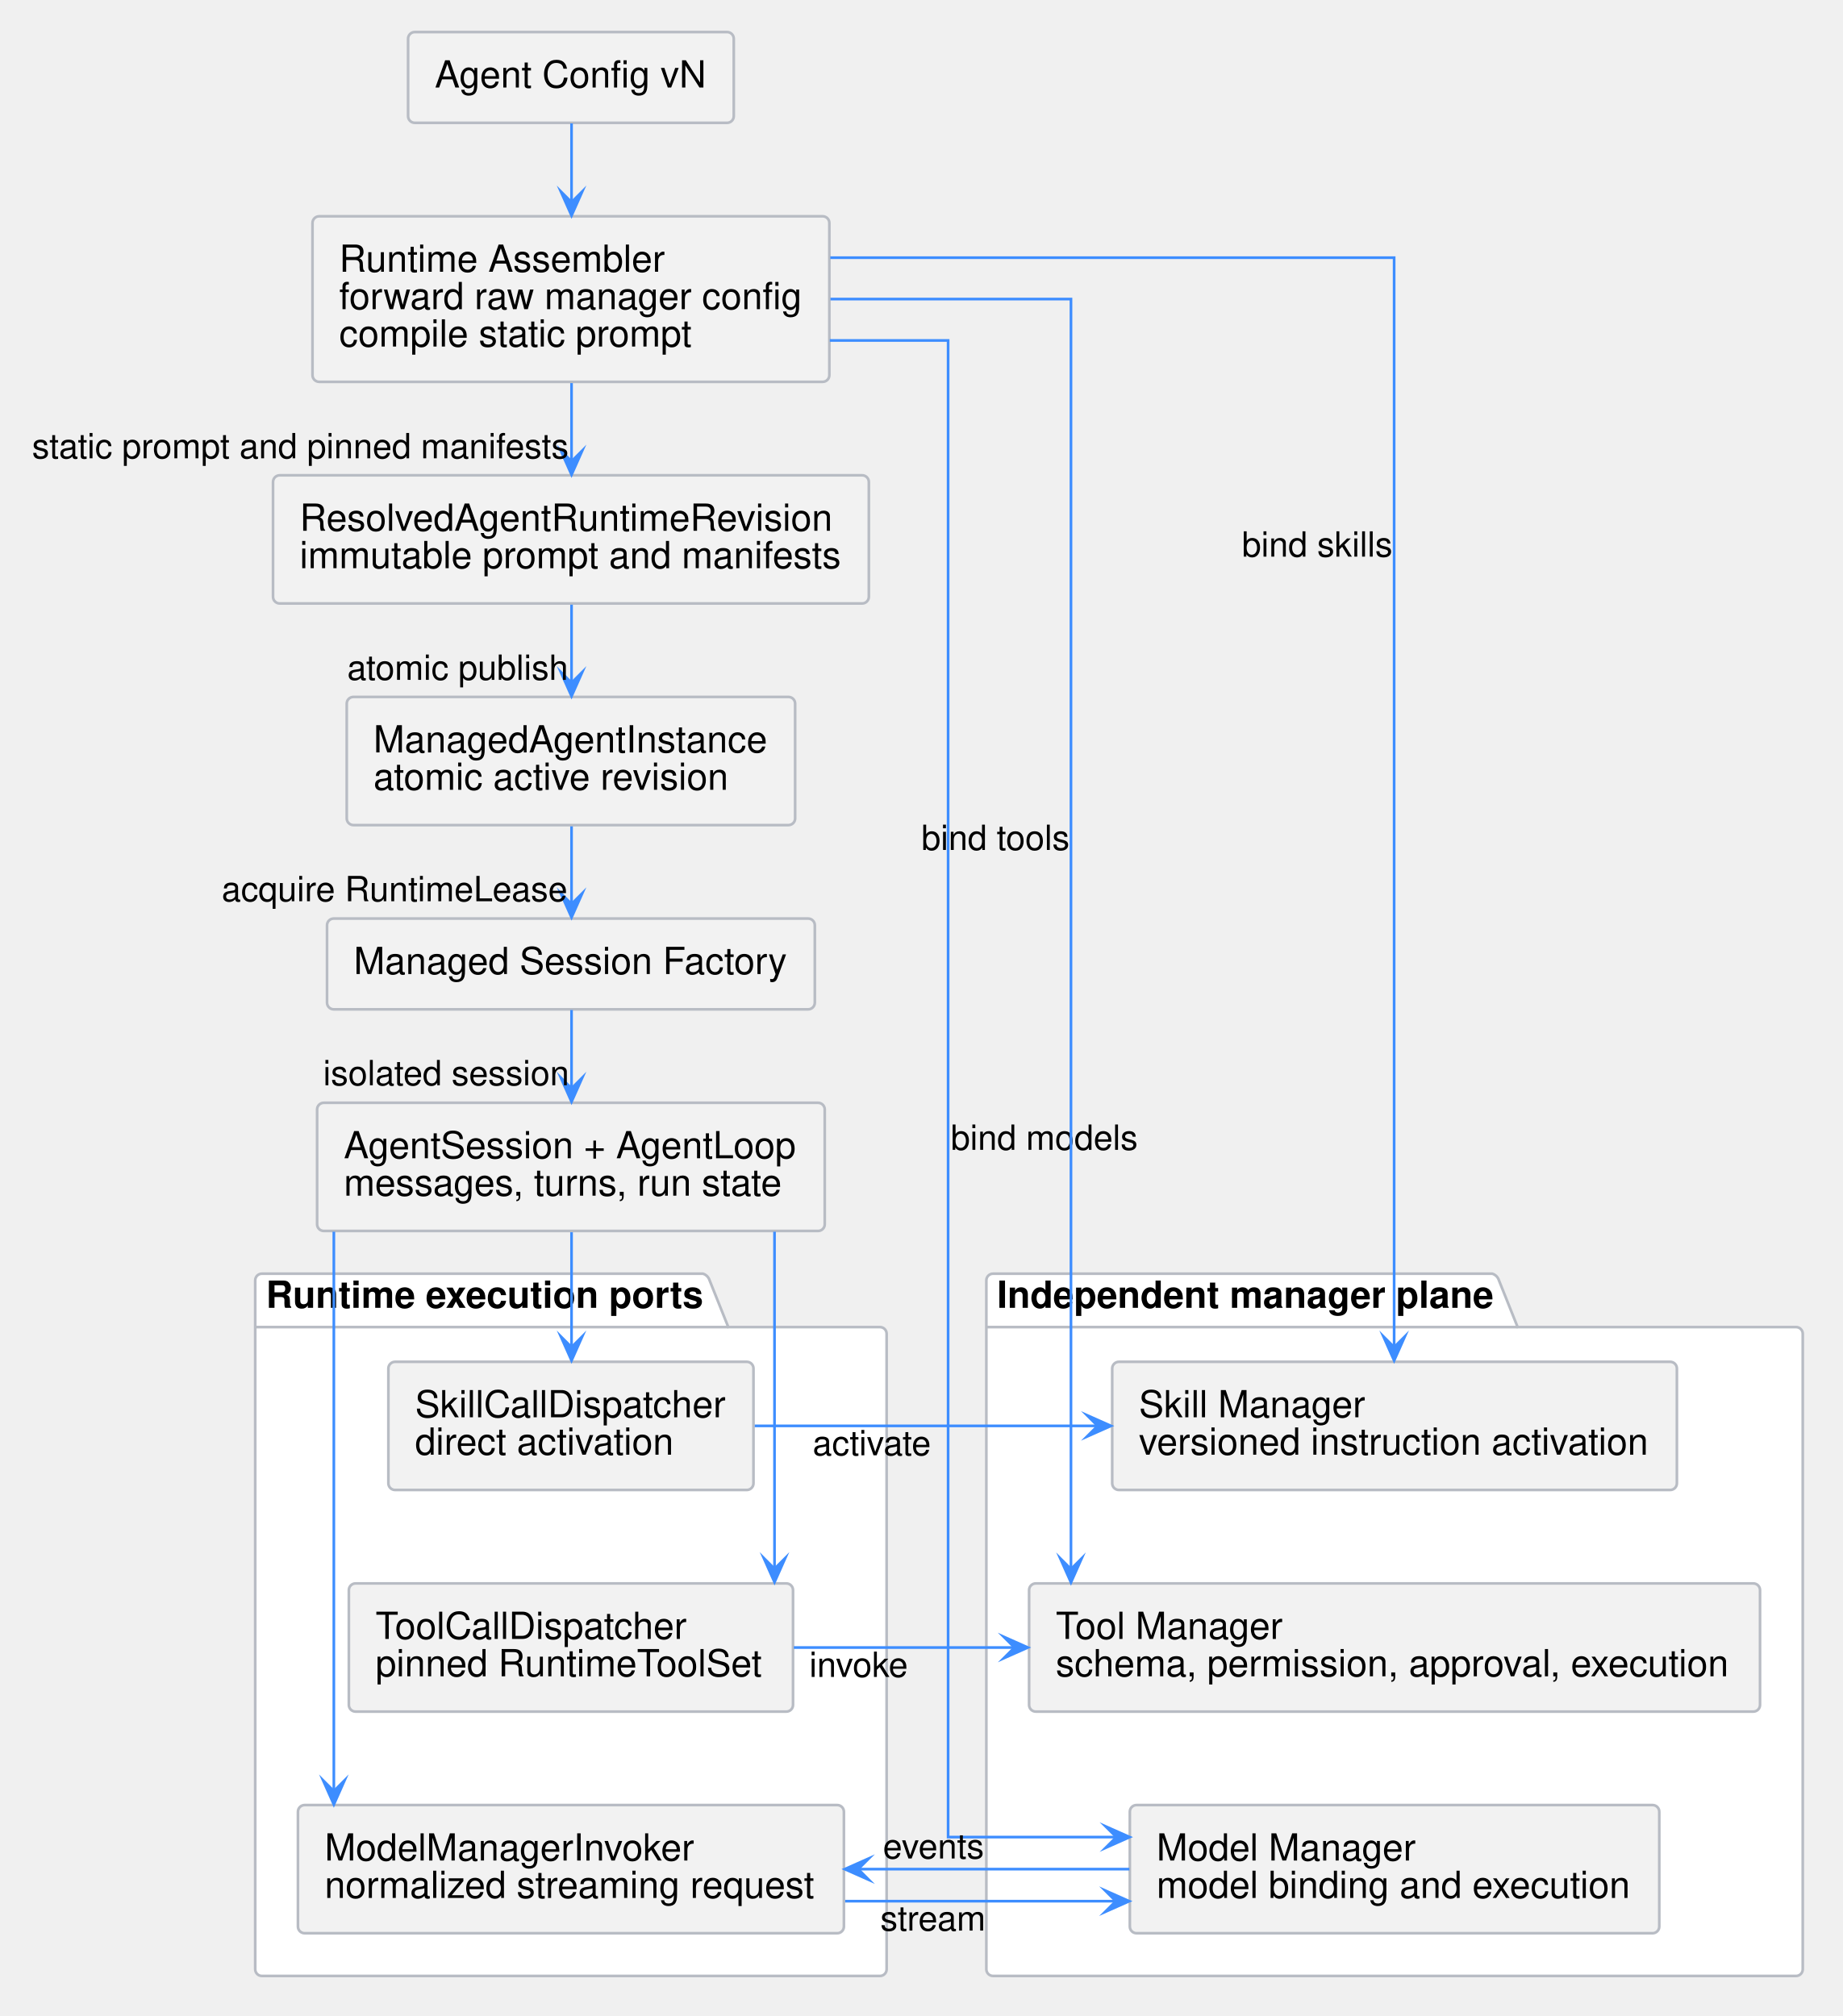
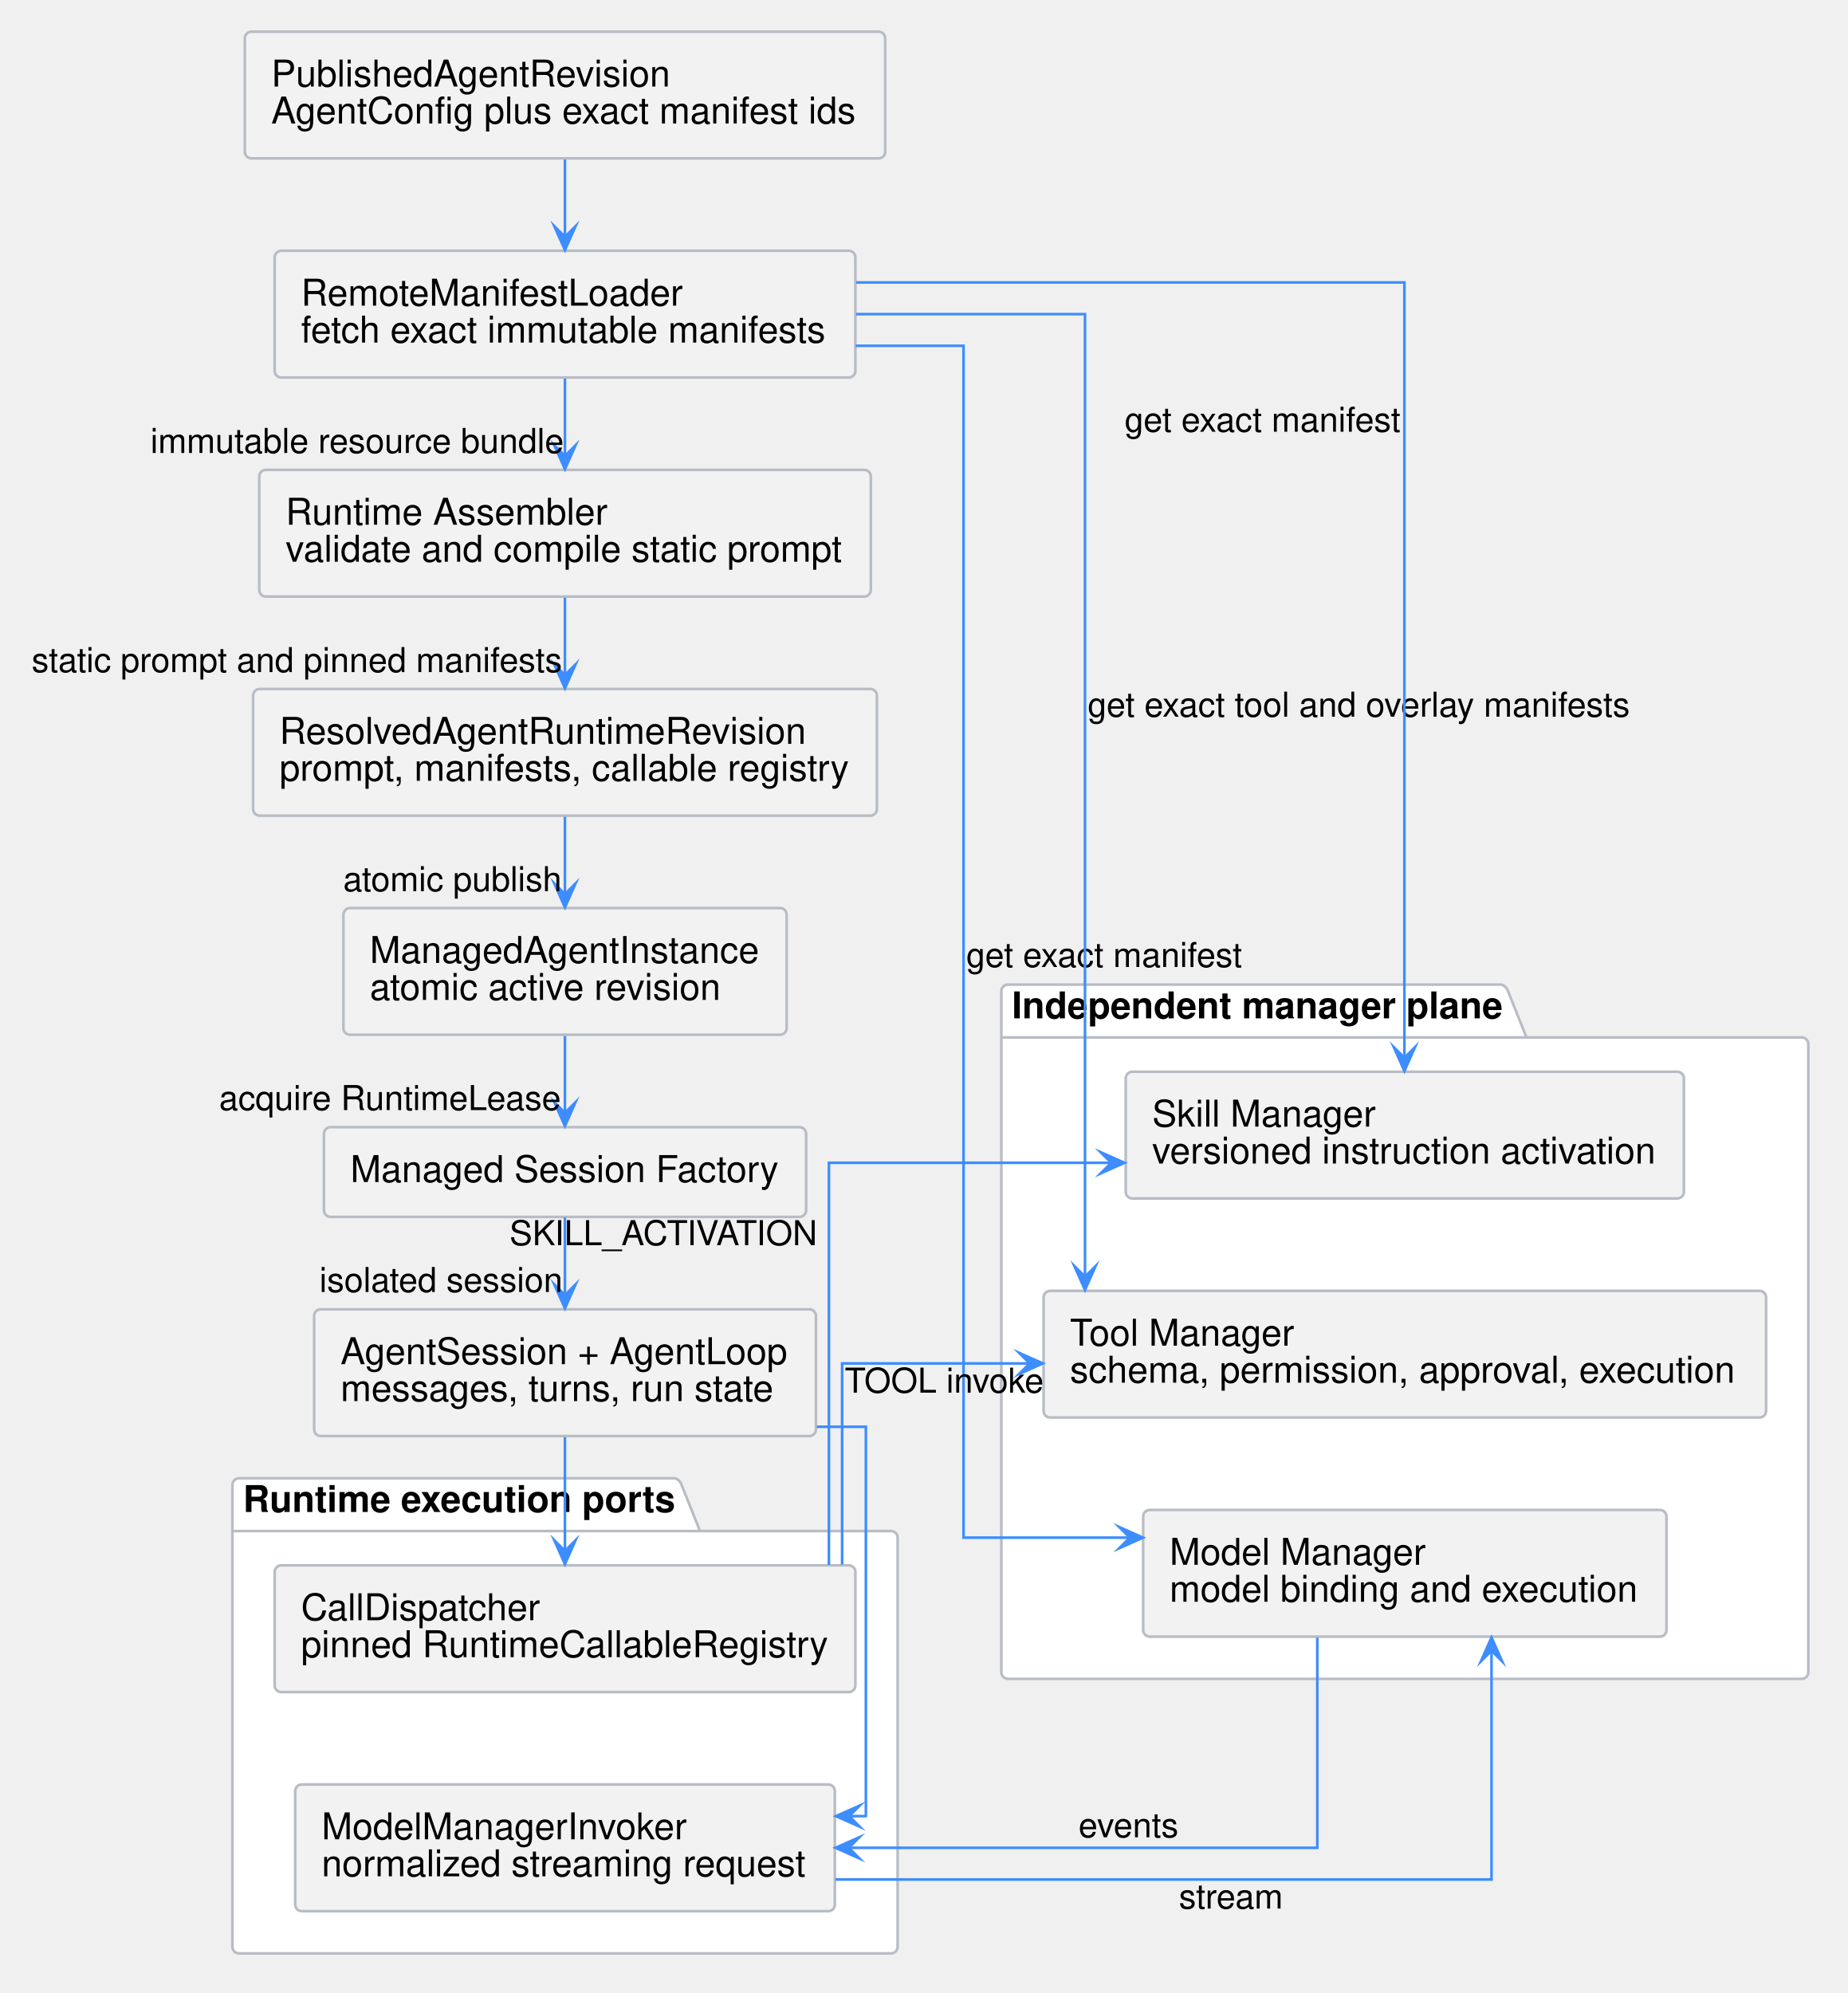
- <svg xmlns="http://www.w3.org/2000/svg" contentStyleType="text/css" data-diagram-type="DESCRIPTION" height="755px" preserveAspectRatio="none" style="width:690px;height:755px;background:#FFFFFF;" version="1.1" viewBox="0 0 690 755" width="690px" zoomAndPan="magnify">
+ <svg xmlns="http://www.w3.org/2000/svg" contentStyleType="text/css" data-diagram-type="DESCRIPTION" height="755px" preserveAspectRatio="none" style="width:700px;height:755px;background:#FFFFFF;" version="1.1" viewBox="0 0 700 755" width="700px" zoomAndPan="magnify">
  <defs />
  <g>
-     <g class="cluster" data-qualified-name="Runtime execution ports" data-source-line="138" id="ent0007">
-       <path d="M98.06,477 L263.191,477 A3.75,3.75 0 0 1 265.691,479.5 L272.691,497 L329.48,497 A2.5,2.5 0 0 1 331.98,499.5 L331.98,737.5 A2.5,2.5 0 0 1 329.48,740 L98.06,740 A2.5,2.5 0 0 1 95.56,737.5 L95.56,479.5 A2.5,2.5 0 0 1 98.06,477" fill="#FFFFFF" style="stroke:#B8BCC4;stroke-width:1;" />
-       <line style="stroke:#B8BCC4;stroke-width:1;" x1="95.56" x2="272.691" y1="497" y2="497" />
-       <text fill="#000000" font-family="Helvetica" font-size="14" font-weight="700" lengthAdjust="spacing" textLength="164.131" x="99.56" y="489.78">Runtime execution ports</text>
+     <g class="cluster" data-qualified-name="Runtime execution ports" data-source-line="139" id="ent0008">
+       <path d="M90.54,560 L255.671,560 A3.75,3.75 0 0 1 258.171,562.5 L265.171,580 L337.53,580 A2.5,2.5 0 0 1 340.03,582.5 L340.03,737.5 A2.5,2.5 0 0 1 337.53,740 L90.54,740 A2.5,2.5 0 0 1 88.04,737.5 L88.04,562.5 A2.5,2.5 0 0 1 90.54,560" fill="#FFFFFF" style="stroke:#B8BCC4;stroke-width:1;" />
+       <line style="stroke:#B8BCC4;stroke-width:1;" x1="88.04" x2="265.171" y1="580" y2="580" />
+       <text fill="#000000" font-family="Helvetica" font-size="14" font-weight="700" lengthAdjust="spacing" textLength="164.131" x="92.04" y="572.78">Runtime execution ports</text>
    </g>
    <g class="cluster" data-qualified-name="Independent manager plane" data-source-line="144" id="ent0011">
-       <path d="M371.82,477 L558.744,477 A3.75,3.75 0 0 1 561.244,479.5 L568.244,497 L672.5,497 A2.5,2.5 0 0 1 675,499.5 L675,737.5 A2.5,2.5 0 0 1 672.5,740 L371.82,740 A2.5,2.5 0 0 1 369.32,737.5 L369.32,479.5 A2.5,2.5 0 0 1 371.82,477" fill="#FFFFFF" style="stroke:#B8BCC4;stroke-width:1;" />
-       <line style="stroke:#B8BCC4;stroke-width:1;" x1="369.32" x2="568.244" y1="497" y2="497" />
-       <text fill="#000000" font-family="Helvetica" font-size="14" font-weight="700" lengthAdjust="spacing" textLength="185.924" x="373.32" y="489.78">Independent manager plane</text>
+       <path d="M381.82,373 L568.744,373 A3.75,3.75 0 0 1 571.244,375.5 L578.244,393 L682.5,393 A2.5,2.5 0 0 1 685,395.5 L685,633.5 A2.5,2.5 0 0 1 682.5,636 L381.82,636 A2.5,2.5 0 0 1 379.32,633.5 L379.32,375.5 A2.5,2.5 0 0 1 381.82,373" fill="#FFFFFF" style="stroke:#B8BCC4;stroke-width:1;" />
+       <line style="stroke:#B8BCC4;stroke-width:1;" x1="379.32" x2="578.244" y1="393" y2="393" />
+       <text fill="#000000" font-family="Helvetica" font-size="14" font-weight="700" lengthAdjust="spacing" textLength="185.924" x="383.32" y="385.78">Independent manager plane</text>
    </g>
-     <g class="entity" data-qualified-name="Runtime execution ports.ModelInvoker" data-source-line="139" id="ent0008">
-       <rect fill="#F2F2F2" height="48" rx="2.5" ry="2.5" style="stroke:#B8BCC4;stroke-width:1;" width="204.42" x="111.56" y="676" />
-       <text fill="#000000" font-family="Helvetica" font-size="14" lengthAdjust="spacing" textLength="139.296" x="121.56" y="696.78">ModelManagerInvoker</text>
-       <text fill="#000000" font-family="Helvetica" font-size="14" lengthAdjust="spacing" textLength="184.42" x="121.56" y="710.78">normalized streaming request</text>
+     <g class="entity" data-qualified-name="Runtime execution ports.ModelInvoker" data-source-line="140" id="ent0009">
+       <rect fill="#F2F2F2" height="48" rx="2.5" ry="2.5" style="stroke:#B8BCC4;stroke-width:1;" width="204.42" x="111.83" y="676" />
+       <text fill="#000000" font-family="Helvetica" font-size="14" lengthAdjust="spacing" textLength="139.296" x="121.83" y="696.78">ModelManagerInvoker</text>
+       <text fill="#000000" font-family="Helvetica" font-size="14" lengthAdjust="spacing" textLength="184.42" x="121.83" y="710.78">normalized streaming request</text>
    </g>
-     <g class="entity" data-qualified-name="Runtime execution ports.Dispatcher" data-source-line="140" id="ent0009">
-       <rect fill="#F2F2F2" height="48" rx="2.5" ry="2.5" style="stroke:#B8BCC4;stroke-width:1;" width="166.31" x="130.62" y="593" />
-       <text fill="#000000" font-family="Helvetica" font-size="14" lengthAdjust="spacing" textLength="118.269" x="140.62" y="613.78">ToolCallDispatcher</text>
-       <text fill="#000000" font-family="Helvetica" font-size="14" lengthAdjust="spacing" textLength="146.31" x="140.62" y="627.78">pinned RuntimeToolSet</text>
-     </g>
-     <g class="entity" data-qualified-name="Runtime execution ports.SkillDispatcher" data-source-line="141" id="ent0010">
-       <rect fill="#F2F2F2" height="48" rx="2.5" ry="2.5" style="stroke:#B8BCC4;stroke-width:1;" width="136.703" x="145.42" y="510" />
-       <text fill="#000000" font-family="Helvetica" font-size="14" lengthAdjust="spacing" textLength="116.703" x="155.42" y="530.78">SkillCallDispatcher</text>
-       <text fill="#000000" font-family="Helvetica" font-size="14" lengthAdjust="spacing" textLength="97.269" x="155.42" y="544.78">direct activation</text>
+     <g class="entity" data-qualified-name="Runtime execution ports.Dispatcher" data-source-line="141" id="ent0010">
+       <rect fill="#F2F2F2" height="48" rx="2.5" ry="2.5" style="stroke:#B8BCC4;stroke-width:1;" width="219.992" x="104.04" y="593" />
+       <text fill="#000000" font-family="Helvetica" font-size="14" lengthAdjust="spacing" textLength="91.034" x="114.04" y="613.78">CallDispatcher</text>
+       <text fill="#000000" font-family="Helvetica" font-size="14" lengthAdjust="spacing" textLength="199.992" x="114.04" y="627.78">pinned RuntimeCallableRegistry</text>
    </g>
    <g class="entity" data-qualified-name="Independent manager plane.ModelManager" data-source-line="145" id="ent0012">
-       <rect fill="#F2F2F2" height="48" rx="2.5" ry="2.5" style="stroke:#B8BCC4;stroke-width:1;" width="198.24" x="423.04" y="676" />
-       <text fill="#000000" font-family="Helvetica" font-size="14" lengthAdjust="spacing" textLength="97.275" x="433.04" y="696.78">Model Manager</text>
-       <text fill="#000000" font-family="Helvetica" font-size="14" lengthAdjust="spacing" textLength="178.24" x="433.04" y="710.78">model binding and execution</text>
+       <rect fill="#F2F2F2" height="48" rx="2.5" ry="2.5" style="stroke:#B8BCC4;stroke-width:1;" width="198.24" x="433.04" y="572" />
+       <text fill="#000000" font-family="Helvetica" font-size="14" lengthAdjust="spacing" textLength="97.275" x="443.04" y="592.78">Model Manager</text>
+       <text fill="#000000" font-family="Helvetica" font-size="14" lengthAdjust="spacing" textLength="178.24" x="443.04" y="606.78">model binding and execution</text>
    </g>
    <g class="entity" data-qualified-name="Independent manager plane.ToolManager" data-source-line="146" id="ent0013">
-       <rect fill="#F2F2F2" height="48" rx="2.5" ry="2.5" style="stroke:#B8BCC4;stroke-width:1;" width="273.682" x="385.32" y="593" />
-       <text fill="#000000" font-family="Helvetica" font-size="14" lengthAdjust="spacing" textLength="86.379" x="395.32" y="613.78">Tool Manager</text>
-       <text fill="#000000" font-family="Helvetica" font-size="14" lengthAdjust="spacing" textLength="253.682" x="395.32" y="627.78">schema, permission, approval, execution</text>
+       <rect fill="#F2F2F2" height="48" rx="2.5" ry="2.5" style="stroke:#B8BCC4;stroke-width:1;" width="273.682" x="395.32" y="489" />
+       <text fill="#000000" font-family="Helvetica" font-size="14" lengthAdjust="spacing" textLength="86.379" x="405.32" y="509.78">Tool Manager</text>
+       <text fill="#000000" font-family="Helvetica" font-size="14" lengthAdjust="spacing" textLength="253.682" x="405.32" y="523.78">schema, permission, approval, execution</text>
    </g>
    <g class="entity" data-qualified-name="Independent manager plane.SkillManager" data-source-line="147" id="ent0014">
-       <rect fill="#F2F2F2" height="48" rx="2.5" ry="2.5" style="stroke:#B8BCC4;stroke-width:1;" width="211.434" x="416.44" y="510" />
-       <text fill="#000000" font-family="Helvetica" font-size="14" lengthAdjust="spacing" textLength="84.814" x="426.44" y="530.78">Skill Manager</text>
-       <text fill="#000000" font-family="Helvetica" font-size="14" lengthAdjust="spacing" textLength="191.434" x="426.44" y="544.78">versioned instruction activation</text>
+       <rect fill="#F2F2F2" height="48" rx="2.5" ry="2.5" style="stroke:#B8BCC4;stroke-width:1;" width="211.434" x="426.44" y="406" />
+       <text fill="#000000" font-family="Helvetica" font-size="14" lengthAdjust="spacing" textLength="84.814" x="436.44" y="426.78">Skill Manager</text>
+       <text fill="#000000" font-family="Helvetica" font-size="14" lengthAdjust="spacing" textLength="191.434" x="436.44" y="440.78">versioned instruction activation</text>
    </g>
-     <g class="entity" data-qualified-name="Config" data-source-line="131" id="ent0001">
-       <rect fill="#F2F2F2" height="34" rx="2.5" ry="2.5" style="stroke:#B8BCC4;stroke-width:1;" width="121.944" x="152.8" y="12" />
-       <text fill="#000000" font-family="Helvetica" font-size="14" lengthAdjust="spacing" textLength="101.944" x="162.8" y="32.78">Agent Config vN</text>
+     <g class="entity" data-qualified-name="Publication" data-source-line="131" id="ent0001">
+       <rect fill="#F2F2F2" height="48" rx="2.5" ry="2.5" style="stroke:#B8BCC4;stroke-width:1;" width="242.565" x="92.75" y="12" />
+       <text fill="#000000" font-family="Helvetica" font-size="14" lengthAdjust="spacing" textLength="151.765" x="102.75" y="32.78">PublishedAgentRevision</text>
+       <text fill="#000000" font-family="Helvetica" font-size="14" lengthAdjust="spacing" textLength="222.565" x="102.75" y="46.78">AgentConfig plus exact manifest ids</text>
    </g>
-     <g class="entity" data-qualified-name="Assembler" data-source-line="132" id="ent0002">
-       <rect fill="#F2F2F2" height="62" rx="2.5" ry="2.5" style="stroke:#B8BCC4;stroke-width:1;" width="193.523" x="117.01" y="81" />
-       <text fill="#000000" font-family="Helvetica" font-size="14" lengthAdjust="spacing" textLength="122.151" x="127.01" y="101.78">Runtime Assembler</text>
-       <text fill="#000000" font-family="Helvetica" font-size="14" lengthAdjust="spacing" textLength="173.523" x="127.01" y="115.78">forward raw manager config</text>
-       <text fill="#000000" font-family="Helvetica" font-size="14" lengthAdjust="spacing" textLength="132.269" x="127.01" y="129.78">compile static prompt</text>
+     <g class="entity" data-qualified-name="Loader" data-source-line="132" id="ent0002">
+       <rect fill="#F2F2F2" height="48" rx="2.5" ry="2.5" style="stroke:#B8BCC4;stroke-width:1;" width="219.972" x="104.05" y="95" />
+       <text fill="#000000" font-family="Helvetica" font-size="14" lengthAdjust="spacing" textLength="145.523" x="114.05" y="115.78">RemoteManifestLoader</text>
+       <text fill="#000000" font-family="Helvetica" font-size="14" lengthAdjust="spacing" textLength="199.972" x="114.05" y="129.78">fetch exact immutable manifests</text>
    </g>
-     <g class="entity" data-qualified-name="Revision" data-source-line="133" id="ent0003">
-       <rect fill="#F2F2F2" height="48" rx="2.5" ry="2.5" style="stroke:#B8BCC4;stroke-width:1;" width="223.089" x="102.23" y="178" />
-       <text fill="#000000" font-family="Helvetica" font-size="14" lengthAdjust="spacing" textLength="200.772" x="112.23" y="198.78">ResolvedAgentRuntimeRevision</text>
-       <text fill="#000000" font-family="Helvetica" font-size="14" lengthAdjust="spacing" textLength="203.089" x="112.23" y="212.78">immutable prompt and manifests</text>
+     <g class="entity" data-qualified-name="Assembler" data-source-line="133" id="ent0003">
+       <rect fill="#F2F2F2" height="48" rx="2.5" ry="2.5" style="stroke:#B8BCC4;stroke-width:1;" width="231.661" x="98.21" y="178" />
+       <text fill="#000000" font-family="Helvetica" font-size="14" lengthAdjust="spacing" textLength="122.151" x="108.21" y="198.78">Runtime Assembler</text>
+       <text fill="#000000" font-family="Helvetica" font-size="14" lengthAdjust="spacing" textLength="211.661" x="108.21" y="212.78">validate and compile static prompt</text>
    </g>
-     <g class="entity" data-qualified-name="Instance" data-source-line="134" id="ent0004">
-       <rect fill="#F2F2F2" height="48" rx="2.5" ry="2.5" style="stroke:#B8BCC4;stroke-width:1;" width="167.889" x="129.83" y="261" />
-       <text fill="#000000" font-family="Helvetica" font-size="14" lengthAdjust="spacing" textLength="147.889" x="139.83" y="281.78">ManagedAgentInstance</text>
-       <text fill="#000000" font-family="Helvetica" font-size="14" lengthAdjust="spacing" textLength="133.827" x="139.83" y="295.78">atomic active revision</text>
+     <g class="entity" data-qualified-name="Revision" data-source-line="134" id="ent0004">
+       <rect fill="#F2F2F2" height="48" rx="2.5" ry="2.5" style="stroke:#B8BCC4;stroke-width:1;" width="236.303" x="95.88" y="261" />
+       <text fill="#000000" font-family="Helvetica" font-size="14" lengthAdjust="spacing" textLength="200.772" x="105.88" y="281.78">ResolvedAgentRuntimeRevision</text>
+       <text fill="#000000" font-family="Helvetica" font-size="14" lengthAdjust="spacing" textLength="216.303" x="105.88" y="295.78">prompt, manifests, callable registry</text>
    </g>
-     <g class="entity" data-qualified-name="Factory" data-source-line="135" id="ent0005">
-       <rect fill="#F2F2F2" height="34" rx="2.5" ry="2.5" style="stroke:#B8BCC4;stroke-width:1;" width="182.641" x="122.45" y="344" />
-       <text fill="#000000" font-family="Helvetica" font-size="14" lengthAdjust="spacing" textLength="162.641" x="132.45" y="364.78">Managed Session Factory</text>
+     <g class="entity" data-qualified-name="Instance" data-source-line="135" id="ent0005">
+       <rect fill="#F2F2F2" height="48" rx="2.5" ry="2.5" style="stroke:#B8BCC4;stroke-width:1;" width="167.889" x="130.09" y="344" />
+       <text fill="#000000" font-family="Helvetica" font-size="14" lengthAdjust="spacing" textLength="147.889" x="140.09" y="364.78">ManagedAgentInstance</text>
+       <text fill="#000000" font-family="Helvetica" font-size="14" lengthAdjust="spacing" textLength="133.827" x="140.09" y="378.78">atomic active revision</text>
    </g>
-     <g class="entity" data-qualified-name="Loop" data-source-line="136" id="ent0006">
-       <rect fill="#F2F2F2" height="48" rx="2.5" ry="2.5" style="stroke:#B8BCC4;stroke-width:1;" width="190.078" x="118.73" y="413" />
-       <text fill="#000000" font-family="Helvetica" font-size="14" lengthAdjust="spacing" textLength="170.078" x="128.73" y="433.78">AgentSession + AgentLoop</text>
-       <text fill="#000000" font-family="Helvetica" font-size="14" lengthAdjust="spacing" textLength="164.965" x="128.73" y="447.78">messages, turns, run state</text>
+     <g class="entity" data-qualified-name="Factory" data-source-line="136" id="ent0006">
+       <rect fill="#F2F2F2" height="34" rx="2.5" ry="2.5" style="stroke:#B8BCC4;stroke-width:1;" width="182.641" x="122.72" y="427" />
+       <text fill="#000000" font-family="Helvetica" font-size="14" lengthAdjust="spacing" textLength="162.641" x="132.72" y="447.78">Managed Session Factory</text>
+     </g>
+     <g class="entity" data-qualified-name="Loop" data-source-line="137" id="ent0007">
+       <rect fill="#F2F2F2" height="48" rx="2.5" ry="2.5" style="stroke:#B8BCC4;stroke-width:1;" width="190.078" x="119" y="496" />
+       <text fill="#000000" font-family="Helvetica" font-size="14" lengthAdjust="spacing" textLength="170.078" x="129" y="516.78">AgentSession + AgentLoop</text>
+       <text fill="#000000" font-family="Helvetica" font-size="14" lengthAdjust="spacing" textLength="164.965" x="129" y="530.78">messages, turns, run state</text>
    </g>
    <g class="link" data-entity-1="ent0001" data-entity-2="ent0002" data-link-type="dependency" data-source-line="150" id="lnk15">
-       <path d="M214,46.2 C214,56.17 214,64.03 214,75.73" fill="none" id="Config-to-Assembler" style="stroke:#3D8DFF;stroke-width:1;" />
-       <polygon fill="#3D8DFF" points="214,80.73,218,71.73,214,75.73,210,71.73,214,80.73" style="stroke:#3D8DFF;stroke-width:1;stroke-linejoin:miter;stroke-miterlimit:10;" />
+       <path d="M214,60.45 C214,71.26 214,78.93 214,89.72" fill="none" id="Publication-to-Loader" style="stroke:#3D8DFF;stroke-width:1;" />
+       <polygon fill="#3D8DFF" points="214,94.72,218,85.72,214,89.72,210,85.72,214,94.72" style="stroke:#3D8DFF;stroke-width:1;stroke-linejoin:miter;stroke-miterlimit:10;" />
    </g>
-     <g class="link" data-entity-1="ent0002" data-entity-2="ent0003" data-link-type="dependency" data-source-line="151" id="lnk16">
-       <path d="M214,143.48 C214,154.73 214,162.23 214,172.77" fill="none" id="Assembler-to-Revision" style="stroke:#3D8DFF;stroke-width:1;" />
-       <polygon fill="#3D8DFF" points="214,177.77,218,168.77,214,172.77,210,168.77,214,177.77" style="stroke:#3D8DFF;stroke-width:1;stroke-linejoin:miter;stroke-miterlimit:10;" />
-       <text fill="#000000" font-family="Helvetica" font-size="13" lengthAdjust="spacing" textLength="201.608" x="12" y="171.64">static prompt and pinned manifests</text>
+     <g class="link" data-entity-1="ent0002" data-entity-2="ent0012" data-link-type="dependency" data-source-line="151" id="lnk16">
+       <path d="M324.15,131 C347.36,131 365,131 365,131 C365,131 365,582.5 365,582.5 C365,582.5 392,582.5 427.99,582.5" fill="none" id="Loader-to-ModelManager" style="stroke:#3D8DFF;stroke-width:1;" />
+       <polygon fill="#3D8DFF" points="432.99,582.5,423.99,578.5,427.99,582.5,423.99,586.5,432.99,582.5" style="stroke:#3D8DFF;stroke-width:1;stroke-linejoin:miter;stroke-miterlimit:10;" />
+       <text fill="#000000" font-family="Helvetica" font-size="13" lengthAdjust="spacing" textLength="105.498" x="366" y="366.33">get exact manifest</text>
    </g>
-     <g class="link" data-entity-1="ent0003" data-entity-2="ent0004" data-link-type="dependency" data-source-line="152" id="lnk17">
-       <path d="M214,226.45 C214,237.26 214,244.93 214,255.72" fill="none" id="Revision-to-Instance" style="stroke:#3D8DFF;stroke-width:1;" />
+     <g class="link" data-entity-1="ent0002" data-entity-2="ent0013" data-link-type="dependency" data-source-line="152" id="lnk17">
+       <path d="M324.32,119 C369.33,119 411,119 411,119 C411,119 411,397.75 411,483.65" fill="none" id="Loader-to-ToolManager" style="stroke:#3D8DFF;stroke-width:1;" />
+       <polygon fill="#3D8DFF" points="411,488.65,415,479.65,411,483.65,407,479.65,411,488.65" style="stroke:#3D8DFF;stroke-width:1;stroke-linejoin:miter;stroke-miterlimit:10;" />
+       <text fill="#000000" font-family="Helvetica" font-size="13" lengthAdjust="spacing" textLength="207.391" x="412" y="271.5">get exact tool and overlay manifests</text>
+     </g>
+     <g class="link" data-entity-1="ent0002" data-entity-2="ent0014" data-link-type="dependency" data-source-line="153" id="lnk18">
+       <path d="M324.35,107 C416.19,107 532,107 532,107 C532,107 532,325.61 532,400.72" fill="none" id="Loader-to-SkillManager" style="stroke:#3D8DFF;stroke-width:1;" />
+       <polygon fill="#3D8DFF" points="532,405.72,536,396.72,532,400.72,528,396.72,532,405.72" style="stroke:#3D8DFF;stroke-width:1;stroke-linejoin:miter;stroke-miterlimit:10;" />
+       <text fill="#000000" font-family="Helvetica" font-size="13" lengthAdjust="spacing" textLength="105.498" x="426" y="163.55">get exact manifest</text>
+     </g>
+     <g class="link" data-entity-1="ent0002" data-entity-2="ent0003" data-link-type="dependency" data-source-line="154" id="lnk19">
+       <path d="M214,143.45 C214,154.26 214,161.93 214,172.72" fill="none" id="Loader-to-Assembler" style="stroke:#3D8DFF;stroke-width:1;" />
+       <polygon fill="#3D8DFF" points="214,177.72,218,168.72,214,172.72,210,168.72,214,177.72" style="stroke:#3D8DFF;stroke-width:1;stroke-linejoin:miter;stroke-miterlimit:10;" />
+       <text fill="#000000" font-family="Helvetica" font-size="13" lengthAdjust="spacing" textLength="156.806" x="57" y="171.6">immutable resource bundle</text>
+     </g>
+     <g class="link" data-entity-1="ent0003" data-entity-2="ent0004" data-link-type="dependency" data-source-line="155" id="lnk20">
+       <path d="M214,226.45 C214,237.26 214,244.93 214,255.72" fill="none" id="Assembler-to-Revision" style="stroke:#3D8DFF;stroke-width:1;" />
      <polygon fill="#3D8DFF" points="214,260.72,218,251.72,214,255.72,210,251.72,214,260.72" style="stroke:#3D8DFF;stroke-width:1;stroke-linejoin:miter;stroke-miterlimit:10;" />
-       <text fill="#000000" font-family="Helvetica" font-size="13" lengthAdjust="spacing" textLength="83.097" x="130" y="254.6">atomic publish</text>
+       <text fill="#000000" font-family="Helvetica" font-size="13" lengthAdjust="spacing" textLength="201.608" x="12" y="254.6">static prompt and pinned manifests</text>
    </g>
-     <g class="link" data-entity-1="ent0004" data-entity-2="ent0005" data-link-type="dependency" data-source-line="153" id="lnk18">
-       <path d="M214,309.47 C214,320.57 214,328.46 214,338.56" fill="none" id="Instance-to-Factory" style="stroke:#3D8DFF;stroke-width:1;" />
-       <polygon fill="#3D8DFF" points="214,343.56,218,334.56,214,338.56,210,334.56,214,343.56" style="stroke:#3D8DFF;stroke-width:1;stroke-linejoin:miter;stroke-miterlimit:10;" />
-       <text fill="#000000" font-family="Helvetica" font-size="13" lengthAdjust="spacing" textLength="130.076" x="83" y="337.52">acquire RuntimeLease</text>
+     <g class="link" data-entity-1="ent0004" data-entity-2="ent0005" data-link-type="dependency" data-source-line="156" id="lnk21">
+       <path d="M214,309.45 C214,320.26 214,327.93 214,338.72" fill="none" id="Revision-to-Instance" style="stroke:#3D8DFF;stroke-width:1;" />
+       <polygon fill="#3D8DFF" points="214,343.72,218,334.72,214,338.72,210,334.72,214,343.72" style="stroke:#3D8DFF;stroke-width:1;stroke-linejoin:miter;stroke-miterlimit:10;" />
+       <text fill="#000000" font-family="Helvetica" font-size="13" lengthAdjust="spacing" textLength="83.097" x="130" y="337.6">atomic publish</text>
    </g>
-     <g class="link" data-entity-1="ent0005" data-entity-2="ent0006" data-link-type="dependency" data-source-line="154" id="lnk19">
-       <path d="M214,378.25 C214,388.41 214,396.42 214,407.62" fill="none" id="Factory-to-Loop" style="stroke:#3D8DFF;stroke-width:1;" />
-       <polygon fill="#3D8DFF" points="214,412.62,218,403.62,214,407.62,210,403.62,214,412.62" style="stroke:#3D8DFF;stroke-width:1;stroke-linejoin:miter;stroke-miterlimit:10;" />
-       <text fill="#000000" font-family="Helvetica" font-size="13" lengthAdjust="spacing" textLength="92.498" x="121" y="406.44">isolated session</text>
+     <g class="link" data-entity-1="ent0005" data-entity-2="ent0006" data-link-type="dependency" data-source-line="157" id="lnk22">
+       <path d="M214,392.47 C214,403.57 214,411.46 214,421.56" fill="none" id="Instance-to-Factory" style="stroke:#3D8DFF;stroke-width:1;" />
+       <polygon fill="#3D8DFF" points="214,426.56,218,417.56,214,421.56,210,417.56,214,426.56" style="stroke:#3D8DFF;stroke-width:1;stroke-linejoin:miter;stroke-miterlimit:10;" />
+       <text fill="#000000" font-family="Helvetica" font-size="13" lengthAdjust="spacing" textLength="130.076" x="83" y="420.52">acquire RuntimeLease</text>
    </g>
-     <g class="link" data-entity-1="ent0002" data-entity-2="ent0012" data-link-type="dependency" data-source-line="156" id="lnk20">
-       <path d="M310.7,127.5 C335.35,127.5 355,127.5 355,127.5 C355,127.5 355,688 355,688 C355,688 382,688 417.99,688" fill="none" id="Assembler-to-ModelManager" style="stroke:#3D8DFF;stroke-width:1;" />
-       <polygon fill="#3D8DFF" points="422.99,688,413.99,684,417.99,688,413.99,692,422.99,688" style="stroke:#3D8DFF;stroke-width:1;stroke-linejoin:miter;stroke-miterlimit:10;" />
-       <text fill="#000000" font-family="Helvetica" font-size="13" lengthAdjust="spacing" textLength="70.097" x="356" y="430.61">bind models</text>
+     <g class="link" data-entity-1="ent0006" data-entity-2="ent0007" data-link-type="dependency" data-source-line="158" id="lnk23">
+       <path d="M214,461.25 C214,471.41 214,479.42 214,490.62" fill="none" id="Factory-to-Loop" style="stroke:#3D8DFF;stroke-width:1;" />
+       <polygon fill="#3D8DFF" points="214,495.62,218,486.62,214,490.62,210,486.62,214,495.62" style="stroke:#3D8DFF;stroke-width:1;stroke-linejoin:miter;stroke-miterlimit:10;" />
+       <text fill="#000000" font-family="Helvetica" font-size="13" lengthAdjust="spacing" textLength="92.498" x="121" y="489.44">isolated session</text>
    </g>
-     <g class="link" data-entity-1="ent0002" data-entity-2="ent0013" data-link-type="dependency" data-source-line="157" id="lnk21">
-       <path d="M310.95,112 C356.54,112 401,112 401,112 C401,112 401,486.77 401,587.64" fill="none" id="Assembler-to-ToolManager" style="stroke:#3D8DFF;stroke-width:1;" />
-       <polygon fill="#3D8DFF" points="401,592.64,405,583.64,401,587.64,397,583.64,401,592.64" style="stroke:#3D8DFF;stroke-width:1;stroke-linejoin:miter;stroke-miterlimit:10;" />
-       <text fill="#000000" font-family="Helvetica" font-size="13" lengthAdjust="spacing" textLength="55.65" x="345" y="318.31">bind tools</text>
+     <g class="link" data-entity-1="ent0007" data-entity-2="ent0009" data-link-type="dependency" data-source-line="160" id="lnk24">
+       <path d="M309.44,540.5 C320.54,540.5 328,540.5 328,540.5 C328,540.5 328,688 328,688 C328,688 328.65,688 321.66,688" fill="none" id="Loop-to-ModelInvoker" style="stroke:#3D8DFF;stroke-width:1;" />
+       <polygon fill="#3D8DFF" points="316.66,688,325.66,692,321.66,688,325.66,684,316.66,688" style="stroke:#3D8DFF;stroke-width:1;stroke-linejoin:miter;stroke-miterlimit:10;" />
    </g>
-     <g class="link" data-entity-1="ent0002" data-entity-2="ent0014" data-link-type="dependency" data-source-line="158" id="lnk22">
-       <path d="M310.88,96.5 C401.22,96.5 522,96.5 522,96.5 C522,96.5 522,412.41 522,504.54" fill="none" id="Assembler-to-SkillManager" style="stroke:#3D8DFF;stroke-width:1;" />
-       <polygon fill="#3D8DFF" points="522,509.54,526,500.54,522,504.54,518,500.54,522,509.54" style="stroke:#3D8DFF;stroke-width:1;stroke-linejoin:miter;stroke-miterlimit:10;" />
-       <text fill="#000000" font-family="Helvetica" font-size="13" lengthAdjust="spacing" textLength="56.355" x="465" y="208.47">bind skills</text>
+     <g class="link" data-entity-1="ent0009" data-entity-2="ent0012" data-link-type="dependency" data-source-line="161" id="lnk25">
+       <path d="M316.49,712 C420.08,712 565,712 565,712 C565,712 565,659.33 565,625.32" fill="none" id="ModelInvoker-to-ModelManager" style="stroke:#3D8DFF;stroke-width:1;" />
+       <polygon fill="#3D8DFF" points="565,620.32,561,629.32,565,625.32,569,629.32,565,620.32" style="stroke:#3D8DFF;stroke-width:1;stroke-linejoin:miter;stroke-miterlimit:10;" />
+       <text fill="#000000" font-family="Helvetica" font-size="13" lengthAdjust="spacing" textLength="39.73" x="446.59" y="723.01">stream</text>
    </g>
-     <g class="link" data-entity-1="ent0006" data-entity-2="ent0008" data-link-type="dependency" data-source-line="160" id="lnk23">
-       <path d="M125,461.27 C125,511.37 125,620.74 125,670.79" fill="none" id="Loop-to-ModelInvoker" style="stroke:#3D8DFF;stroke-width:1;" />
-       <polygon fill="#3D8DFF" points="125,675.79,129,666.79,125,670.79,121,666.79,125,675.79" style="stroke:#3D8DFF;stroke-width:1;stroke-linejoin:miter;stroke-miterlimit:10;" />
+     <g class="link" data-entity-1="ent0012" data-entity-2="ent0009" data-link-type="dependency" data-source-line="162" id="lnk26">
+       <path d="M499,620.38 C499,651.12 499,700 499,700 C499,700 403.21,700 321.51,700" fill="none" id="ModelManager-to-ModelInvoker" style="stroke:#3D8DFF;stroke-width:1;" />
+       <polygon fill="#3D8DFF" points="316.51,700,325.51,704,321.51,700,325.51,696,316.51,700" style="stroke:#3D8DFF;stroke-width:1;stroke-linejoin:miter;stroke-miterlimit:10;" />
+       <text fill="#000000" font-family="Helvetica" font-size="13" lengthAdjust="spacing" textLength="38.302" x="408.56" y="696.01">events</text>
    </g>
-     <g class="link" data-entity-1="ent0008" data-entity-2="ent0012" data-link-type="dependency" data-source-line="161" id="lnk24">
-       <path d="M316.46,712 C350.72,712 383.8,712 417.8,712" fill="none" id="ModelInvoker-to-ModelManager" style="stroke:#3D8DFF;stroke-width:1;" />
-       <polygon fill="#3D8DFF" points="422.8,712,413.8,708,417.8,712,413.8,716,422.8,712" style="stroke:#3D8DFF;stroke-width:1;stroke-linejoin:miter;stroke-miterlimit:10;" />
-       <text fill="#000000" font-family="Helvetica" font-size="13" lengthAdjust="spacing" textLength="39.73" x="329.63" y="723.01">stream</text>
+     <g class="link" data-entity-1="ent0007" data-entity-2="ent0010" data-link-type="dependency" data-source-line="163" id="lnk27">
+       <path d="M214,544.48 C214,559.18 214,572.83 214,587.53" fill="none" id="Loop-to-Dispatcher" style="stroke:#3D8DFF;stroke-width:1;" />
+       <polygon fill="#3D8DFF" points="214,592.53,218,583.53,214,587.53,210,583.53,214,592.53" style="stroke:#3D8DFF;stroke-width:1;stroke-linejoin:miter;stroke-miterlimit:10;" />
    </g>
-     <g class="link" data-entity-1="ent0012" data-entity-2="ent0008" data-link-type="dependency" data-source-line="162" id="lnk25">
-       <path d="M422.89,700 C388.82,700 355.63,700 321.31,700" fill="none" id="ModelManager-to-ModelInvoker" style="stroke:#3D8DFF;stroke-width:1;" />
-       <polygon fill="#3D8DFF" points="316.31,700,325.31,704,321.31,700,325.31,696,316.31,700" style="stroke:#3D8DFF;stroke-width:1;stroke-linejoin:miter;stroke-miterlimit:10;" />
-       <text fill="#000000" font-family="Helvetica" font-size="13" lengthAdjust="spacing" textLength="38.302" x="330.6" y="696.01">events</text>
+     <g class="link" data-entity-1="ent0010" data-entity-2="ent0013" data-link-type="dependency" data-source-line="164" id="lnk28">
+       <path d="M319,592.67 C319,562.93 319,516.5 319,516.5 C319,516.5 348.67,516.5 390.05,516.5" fill="none" id="Dispatcher-to-ToolManager" style="stroke:#3D8DFF;stroke-width:1;" />
+       <polygon fill="#3D8DFF" points="395.05,516.5,386.05,512.5,390.05,516.5,386.05,520.5,395.05,516.5" style="stroke:#3D8DFF;stroke-width:1;stroke-linejoin:miter;stroke-miterlimit:10;" />
+       <text fill="#000000" font-family="Helvetica" font-size="13" lengthAdjust="spacing" textLength="76.585" x="320" y="527.57">TOOL invoke</text>
    </g>
-     <g class="link" data-entity-1="ent0006" data-entity-2="ent0009" data-link-type="dependency" data-source-line="163" id="lnk26">
-       <path d="M290,461.28 C290,495.63 290,553.08 290,587.53" fill="none" id="Loop-to-Dispatcher" style="stroke:#3D8DFF;stroke-width:1;" />
-       <polygon fill="#3D8DFF" points="290,592.53,294,583.53,290,587.53,286,583.53,290,592.53" style="stroke:#3D8DFF;stroke-width:1;stroke-linejoin:miter;stroke-miterlimit:10;" />
-     </g>
-     <g class="link" data-entity-1="ent0009" data-entity-2="ent0013" data-link-type="dependency" data-source-line="164" id="lnk27">
-       <path d="M297.23,617 C324.25,617 349.98,617 379.85,617" fill="none" id="Dispatcher-to-ToolManager" style="stroke:#3D8DFF;stroke-width:1;" />
-       <polygon fill="#3D8DFF" points="384.85,617,375.85,613,379.85,617,375.85,621,384.85,617" style="stroke:#3D8DFF;stroke-width:1;stroke-linejoin:miter;stroke-miterlimit:10;" />
-       <text fill="#000000" font-family="Helvetica" font-size="13" lengthAdjust="spacing" textLength="37.578" x="303.04" y="628.01">invoke</text>
-     </g>
-     <g class="link" data-entity-1="ent0006" data-entity-2="ent0010" data-link-type="dependency" data-source-line="165" id="lnk28">
-       <path d="M214,461.48 C214,476.18 214,489.83 214,504.53" fill="none" id="Loop-to-SkillDispatcher" style="stroke:#3D8DFF;stroke-width:1;" />
-       <polygon fill="#3D8DFF" points="214,509.53,218,500.53,214,504.53,210,500.53,214,509.53" style="stroke:#3D8DFF;stroke-width:1;stroke-linejoin:miter;stroke-miterlimit:10;" />
-     </g>
-     <g class="link" data-entity-1="ent0010" data-entity-2="ent0014" data-link-type="dependency" data-source-line="166" id="lnk29">
-       <path d="M282.6,534 C321.83,534 366.83,534 410.99,534" fill="none" id="SkillDispatcher-to-SkillManager" style="stroke:#3D8DFF;stroke-width:1;" />
-       <polygon fill="#3D8DFF" points="415.99,534,406.99,530,410.99,534,406.99,538,415.99,534" style="stroke:#3D8DFF;stroke-width:1;stroke-linejoin:miter;stroke-miterlimit:10;" />
-       <text fill="#000000" font-family="Helvetica" font-size="13" lengthAdjust="spacing" textLength="44.802" x="304.29" y="545.01">activate</text>
+     <g class="link" data-entity-1="ent0010" data-entity-2="ent0014" data-link-type="dependency" data-source-line="165" id="lnk29">
+       <path d="M314,592.83 C314,544.49 314,440.5 314,440.5 C314,440.5 365.47,440.5 420.96,440.5" fill="none" id="Dispatcher-to-SkillManager" style="stroke:#3D8DFF;stroke-width:1;" />
+       <polygon fill="#3D8DFF" points="425.96,440.5,416.96,436.5,420.96,440.5,416.96,444.5,425.96,440.5" style="stroke:#3D8DFF;stroke-width:1;stroke-linejoin:miter;stroke-miterlimit:10;" />
+       <text fill="#000000" font-family="Helvetica" font-size="13" lengthAdjust="spacing" textLength="120.65" x="193" y="471.7">SKILL_ACTIVATION</text>
    </g>
  </g>
</svg>
